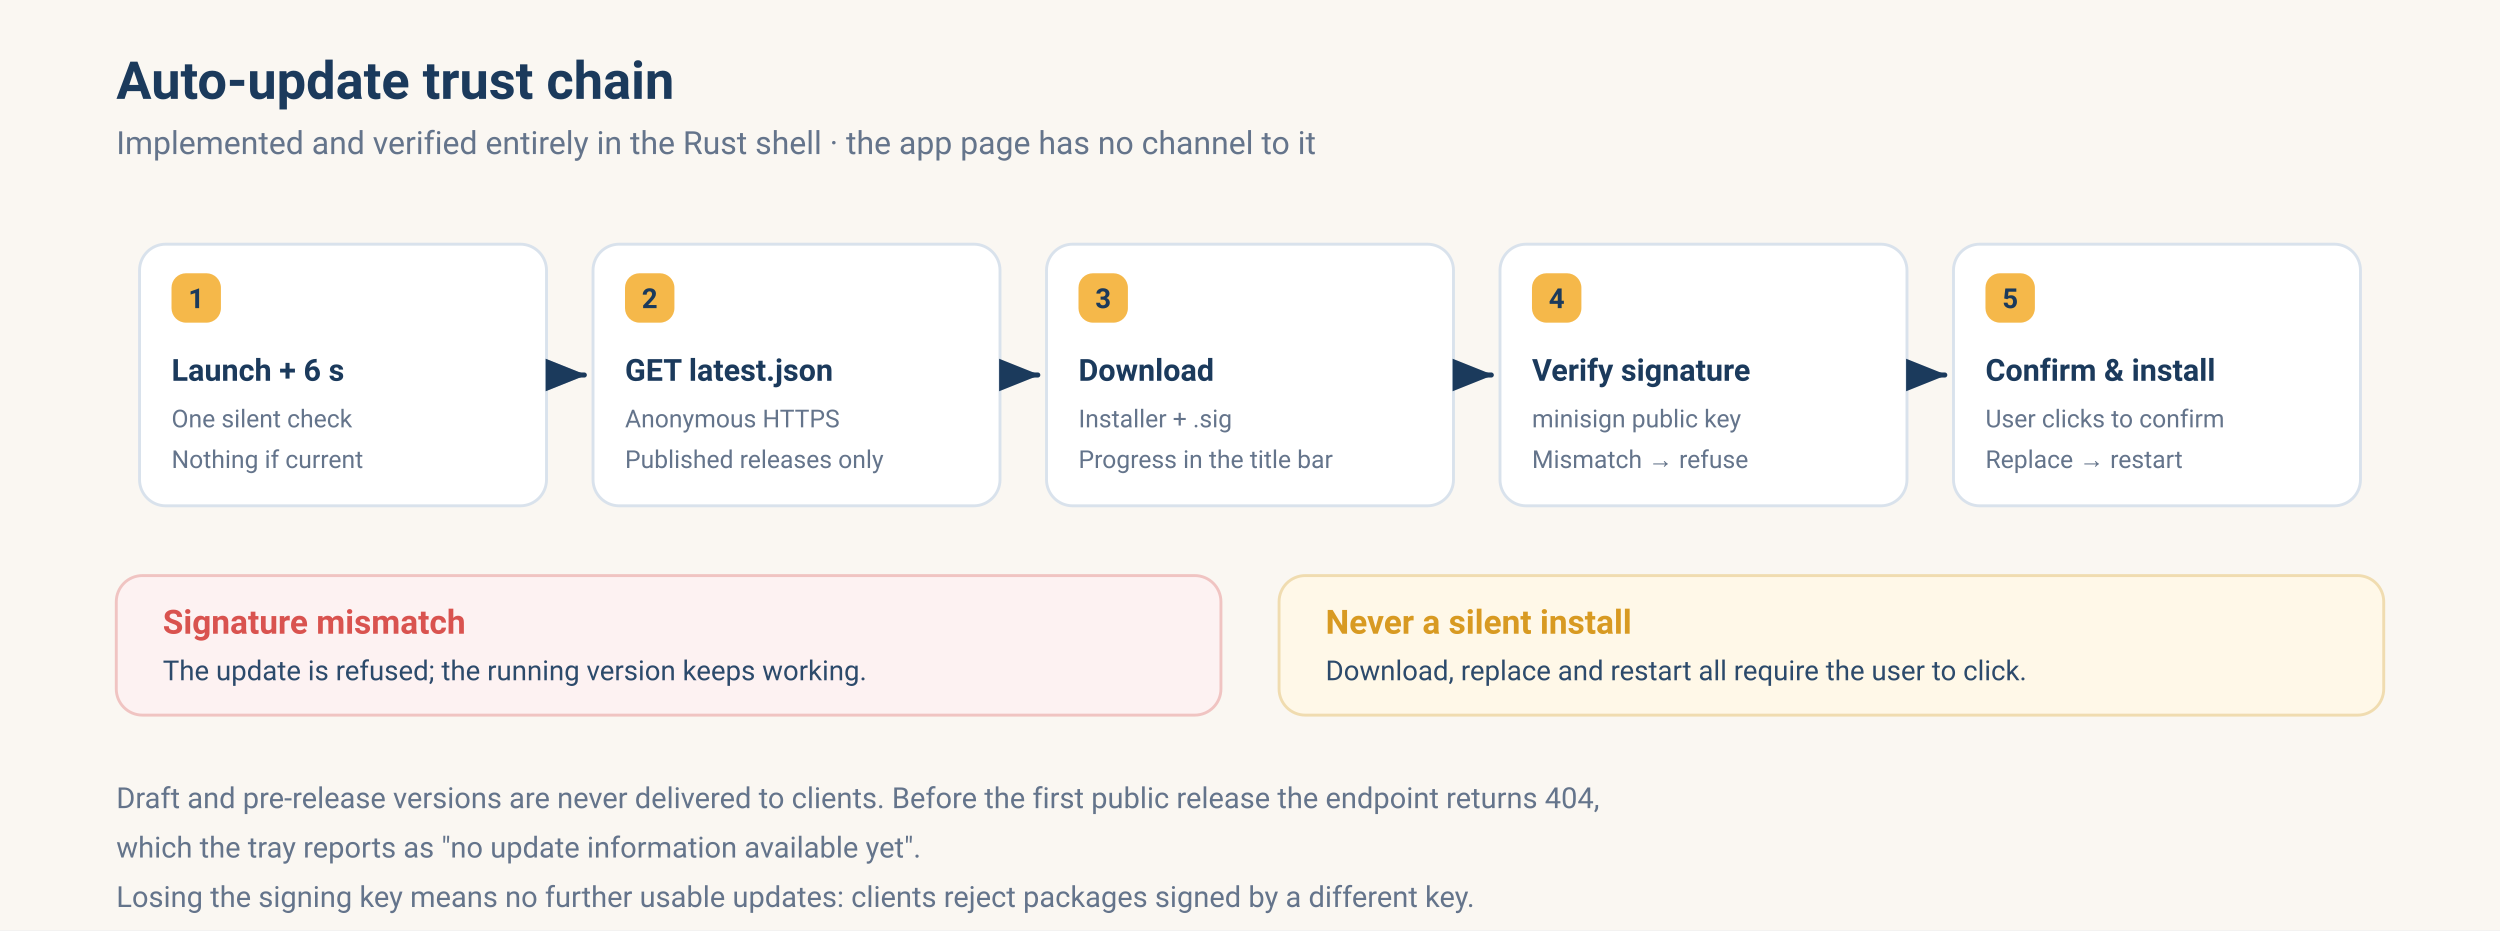
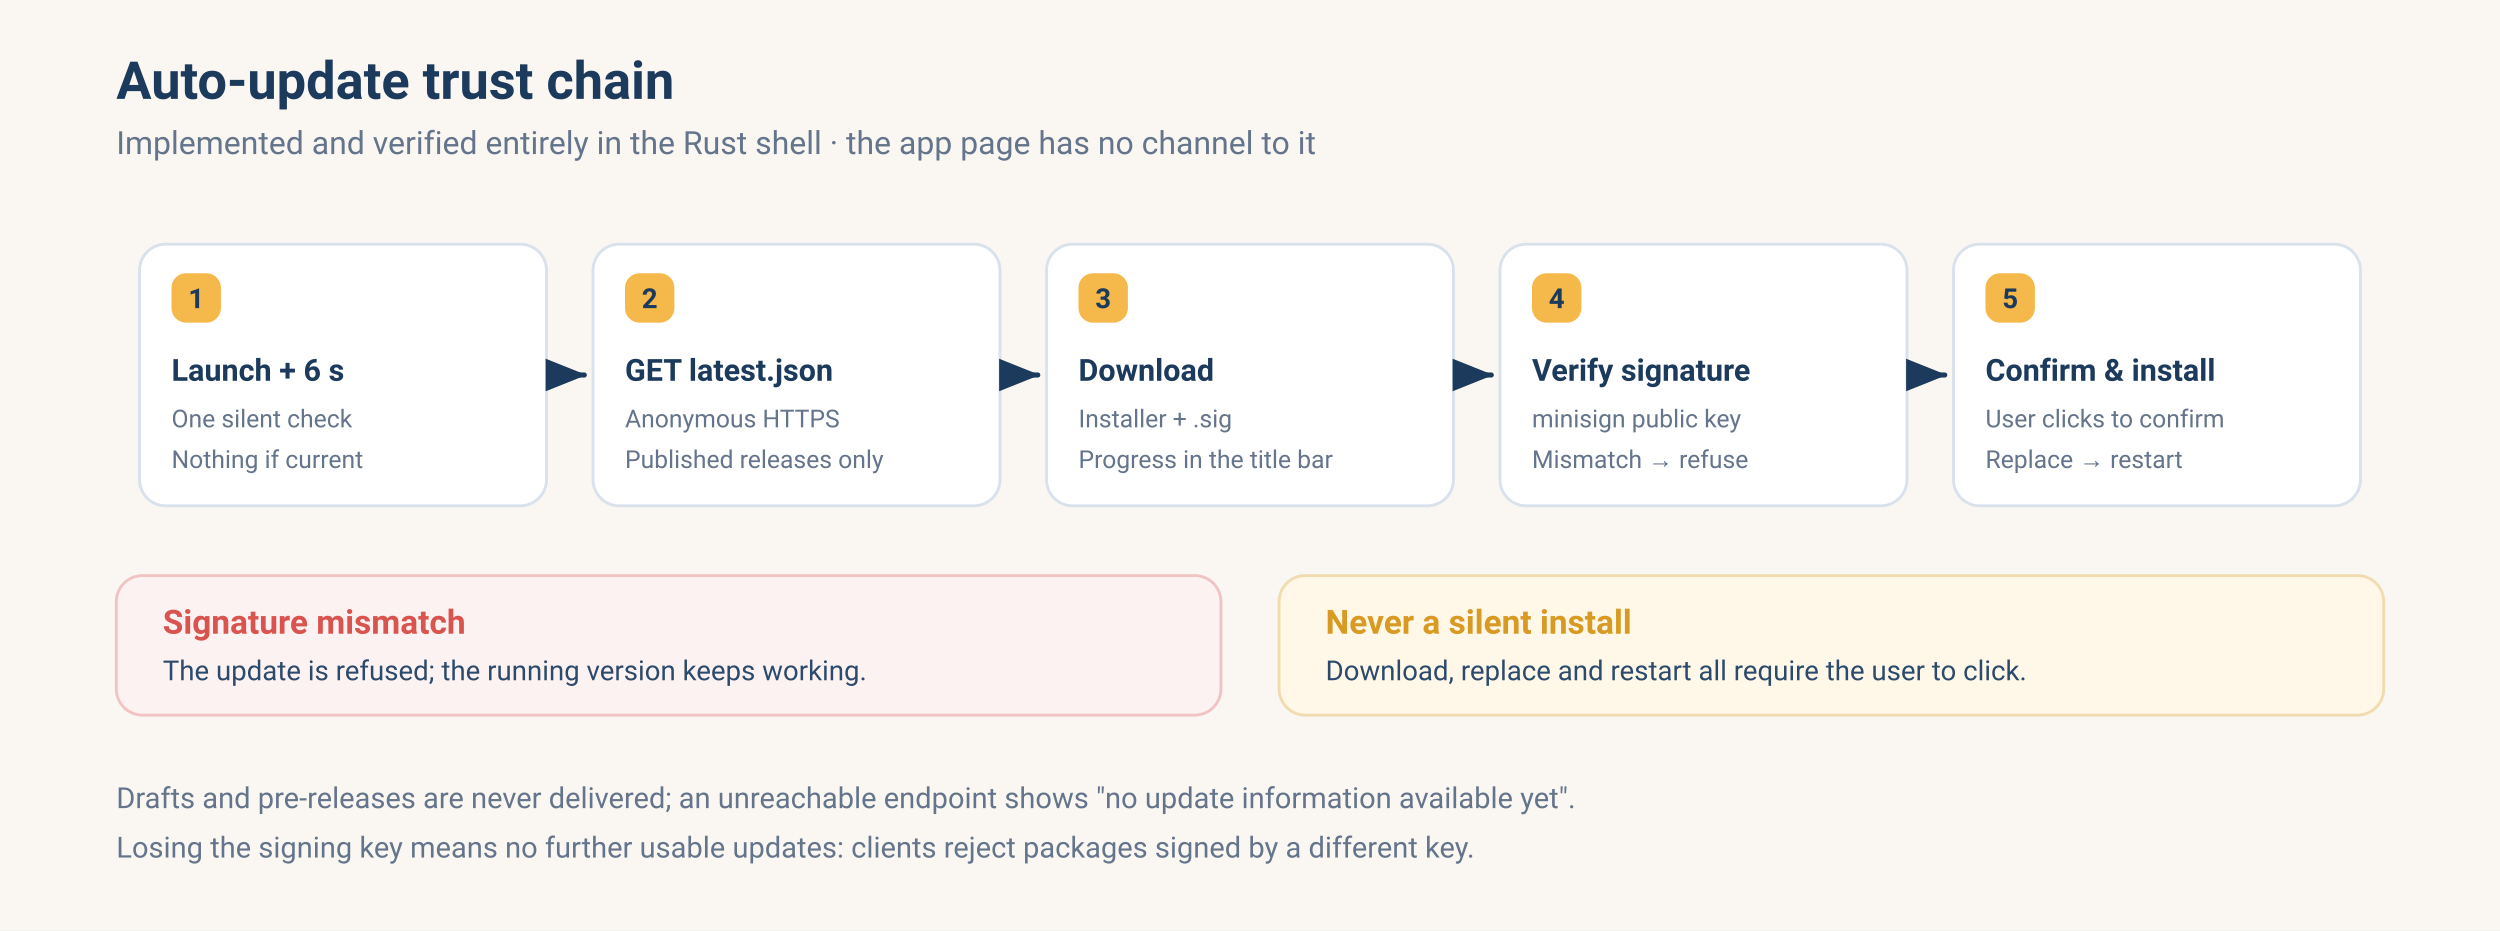
<svg xmlns="http://www.w3.org/2000/svg" width="1720" height="640" viewBox="0 0 1720 640" role="img" aria-label="Daylight Desktop auto-update trust chain">
  <defs>
    <marker id="mk-ink" viewBox="0 0 10 8" refX="9.5" refY="4" markerWidth="8" markerHeight="6.4" orient="auto">
      <path d="M0 0 L10 4 L0 8 z" fill="#1B3A5C" />
    </marker>
    <marker id="mk-slate" viewBox="0 0 10 8" refX="9.5" refY="4" markerWidth="8" markerHeight="6.4" orient="auto">
      <path d="M0 0 L10 4 L0 8 z" fill="#64748B" />
    </marker>
    <marker id="mk-amber" viewBox="0 0 10 8" refX="9.5" refY="4" markerWidth="8" markerHeight="6.4" orient="auto">
      <path d="M0 0 L10 4 L0 8 z" fill="#D89A22" />
    </marker>
    <marker id="mk-red" viewBox="0 0 10 8" refX="9.5" refY="4" markerWidth="8" markerHeight="6.4" orient="auto">
      <path d="M0 0 L10 4 L0 8 z" fill="#D9534F" />
    </marker>
    <marker id="mk-green" viewBox="0 0 10 8" refX="9.5" refY="4" markerWidth="8" markerHeight="6.4" orient="auto">
      <path d="M0 0 L10 4 L0 8 z" fill="#3FA46A" />
    </marker>
    <marker id="mk-blue" viewBox="0 0 10 8" refX="9.5" refY="4" markerWidth="8" markerHeight="6.4" orient="auto">
      <path d="M0 0 L10 4 L0 8 z" fill="#3E7CB1" />
    </marker>
  </defs>
  <rect x="0" y="0" width="1720" height="640" rx="0" fill="#FAF7F2" />
  <text x="80" y="68" font-family="PingFang SC,Hiragino Sans GB,Microsoft YaHei,-apple-system,BlinkMacSystemFont,'Segoe UI',Roboto,'Helvetica Neue',Arial,sans-serif" font-size="36" font-weight="700" fill="#1B3A5C">Auto-update trust chain</text>
  <text x="80" y="106" font-family="PingFang SC,Hiragino Sans GB,Microsoft YaHei,-apple-system,BlinkMacSystemFont,'Segoe UI',Roboto,'Helvetica Neue',Arial,sans-serif" font-size="22" font-weight="400" fill="#64748B">Implemented and verified entirely in the Rust shell · the app page has no channel to it</text>
  <rect x="96" y="168" width="280" height="180" rx="18" fill="#FFFFFF" stroke="#D9E2EC" stroke-width="2" />
  <rect x="118" y="188" width="34" height="34" rx="10" fill="#F5B84A" />
  <text x="135" y="212" font-family="PingFang SC,Hiragino Sans GB,Microsoft YaHei,-apple-system,BlinkMacSystemFont,'Segoe UI',Roboto,'Helvetica Neue',Arial,sans-serif" font-size="19" font-weight="700" fill="#1B3A5C" text-anchor="middle">1</text>
  <text x="118" y="262" font-family="PingFang SC,Hiragino Sans GB,Microsoft YaHei,-apple-system,BlinkMacSystemFont,'Segoe UI',Roboto,'Helvetica Neue',Arial,sans-serif" font-size="21" font-weight="700" fill="#1B3A5C">Launch + 6 s</text>
  <text x="118" y="294" font-family="PingFang SC,Hiragino Sans GB,Microsoft YaHei,-apple-system,BlinkMacSystemFont,'Segoe UI',Roboto,'Helvetica Neue',Arial,sans-serif" font-size="17" font-weight="400" fill="#64748B">One silent check</text>
  <text x="118" y="322" font-family="PingFang SC,Hiragino Sans GB,Microsoft YaHei,-apple-system,BlinkMacSystemFont,'Segoe UI',Roboto,'Helvetica Neue',Arial,sans-serif" font-size="17" font-weight="400" fill="#64748B">Nothing if current</text>
  <path d="M382 258 L 402 258" fill="none" stroke="#1B3A5C" stroke-width="3.5" stroke-linecap="round" stroke-linejoin="round" marker-end="url(#mk-ink)" />
  <rect x="408" y="168" width="280" height="180" rx="18" fill="#FFFFFF" stroke="#D9E2EC" stroke-width="2" />
  <rect x="430" y="188" width="34" height="34" rx="10" fill="#F5B84A" />
  <text x="447" y="212" font-family="PingFang SC,Hiragino Sans GB,Microsoft YaHei,-apple-system,BlinkMacSystemFont,'Segoe UI',Roboto,'Helvetica Neue',Arial,sans-serif" font-size="19" font-weight="700" fill="#1B3A5C" text-anchor="middle">2</text>
  <text x="430" y="262" font-family="PingFang SC,Hiragino Sans GB,Microsoft YaHei,-apple-system,BlinkMacSystemFont,'Segoe UI',Roboto,'Helvetica Neue',Arial,sans-serif" font-size="21" font-weight="700" fill="#1B3A5C">GET latest.json</text>
  <text x="430" y="294" font-family="PingFang SC,Hiragino Sans GB,Microsoft YaHei,-apple-system,BlinkMacSystemFont,'Segoe UI',Roboto,'Helvetica Neue',Arial,sans-serif" font-size="17" font-weight="400" fill="#64748B">Anonymous HTTPS</text>
  <text x="430" y="322" font-family="PingFang SC,Hiragino Sans GB,Microsoft YaHei,-apple-system,BlinkMacSystemFont,'Segoe UI',Roboto,'Helvetica Neue',Arial,sans-serif" font-size="17" font-weight="400" fill="#64748B">Published releases only</text>
  <path d="M694 258 L 714 258" fill="none" stroke="#1B3A5C" stroke-width="3.5" stroke-linecap="round" stroke-linejoin="round" marker-end="url(#mk-ink)" />
  <rect x="720" y="168" width="280" height="180" rx="18" fill="#FFFFFF" stroke="#D9E2EC" stroke-width="2" />
  <rect x="742" y="188" width="34" height="34" rx="10" fill="#F5B84A" />
  <text x="759" y="212" font-family="PingFang SC,Hiragino Sans GB,Microsoft YaHei,-apple-system,BlinkMacSystemFont,'Segoe UI',Roboto,'Helvetica Neue',Arial,sans-serif" font-size="19" font-weight="700" fill="#1B3A5C" text-anchor="middle">3</text>
  <text x="742" y="262" font-family="PingFang SC,Hiragino Sans GB,Microsoft YaHei,-apple-system,BlinkMacSystemFont,'Segoe UI',Roboto,'Helvetica Neue',Arial,sans-serif" font-size="21" font-weight="700" fill="#1B3A5C">Download</text>
  <text x="742" y="294" font-family="PingFang SC,Hiragino Sans GB,Microsoft YaHei,-apple-system,BlinkMacSystemFont,'Segoe UI',Roboto,'Helvetica Neue',Arial,sans-serif" font-size="17" font-weight="400" fill="#64748B">Installer + .sig</text>
  <text x="742" y="322" font-family="PingFang SC,Hiragino Sans GB,Microsoft YaHei,-apple-system,BlinkMacSystemFont,'Segoe UI',Roboto,'Helvetica Neue',Arial,sans-serif" font-size="17" font-weight="400" fill="#64748B">Progress in the title bar</text>
  <path d="M1006 258 L 1026 258" fill="none" stroke="#1B3A5C" stroke-width="3.5" stroke-linecap="round" stroke-linejoin="round" marker-end="url(#mk-ink)" />
  <rect x="1032" y="168" width="280" height="180" rx="18" fill="#FFFFFF" stroke="#D9E2EC" stroke-width="2" />
  <rect x="1054" y="188" width="34" height="34" rx="10" fill="#F5B84A" />
  <text x="1071" y="212" font-family="PingFang SC,Hiragino Sans GB,Microsoft YaHei,-apple-system,BlinkMacSystemFont,'Segoe UI',Roboto,'Helvetica Neue',Arial,sans-serif" font-size="19" font-weight="700" fill="#1B3A5C" text-anchor="middle">4</text>
  <text x="1054" y="262" font-family="PingFang SC,Hiragino Sans GB,Microsoft YaHei,-apple-system,BlinkMacSystemFont,'Segoe UI',Roboto,'Helvetica Neue',Arial,sans-serif" font-size="21" font-weight="700" fill="#1B3A5C">Verify signature</text>
  <text x="1054" y="294" font-family="PingFang SC,Hiragino Sans GB,Microsoft YaHei,-apple-system,BlinkMacSystemFont,'Segoe UI',Roboto,'Helvetica Neue',Arial,sans-serif" font-size="17" font-weight="400" fill="#64748B">minisign public key</text>
  <text x="1054" y="322" font-family="PingFang SC,Hiragino Sans GB,Microsoft YaHei,-apple-system,BlinkMacSystemFont,'Segoe UI',Roboto,'Helvetica Neue',Arial,sans-serif" font-size="17" font-weight="400" fill="#64748B">Mismatch → refuse</text>
  <path d="M1318 258 L 1338 258" fill="none" stroke="#1B3A5C" stroke-width="3.5" stroke-linecap="round" stroke-linejoin="round" marker-end="url(#mk-ink)" />
  <rect x="1344" y="168" width="280" height="180" rx="18" fill="#FFFFFF" stroke="#D9E2EC" stroke-width="2" />
  <rect x="1366" y="188" width="34" height="34" rx="10" fill="#F5B84A" />
  <text x="1383" y="212" font-family="PingFang SC,Hiragino Sans GB,Microsoft YaHei,-apple-system,BlinkMacSystemFont,'Segoe UI',Roboto,'Helvetica Neue',Arial,sans-serif" font-size="19" font-weight="700" fill="#1B3A5C" text-anchor="middle">5</text>
  <text x="1366" y="262" font-family="PingFang SC,Hiragino Sans GB,Microsoft YaHei,-apple-system,BlinkMacSystemFont,'Segoe UI',Roboto,'Helvetica Neue',Arial,sans-serif" font-size="21" font-weight="700" fill="#1B3A5C">Confirm &amp; install</text>
  <text x="1366" y="294" font-family="PingFang SC,Hiragino Sans GB,Microsoft YaHei,-apple-system,BlinkMacSystemFont,'Segoe UI',Roboto,'Helvetica Neue',Arial,sans-serif" font-size="17" font-weight="400" fill="#64748B">User clicks to confirm</text>
  <text x="1366" y="322" font-family="PingFang SC,Hiragino Sans GB,Microsoft YaHei,-apple-system,BlinkMacSystemFont,'Segoe UI',Roboto,'Helvetica Neue',Arial,sans-serif" font-size="17" font-weight="400" fill="#64748B">Replace → restart</text>
  <rect x="80" y="396" width="760" height="96" rx="18" fill="#FDF2F2" stroke="#F0C4C2" stroke-width="2" />
  <text x="112" y="436" font-family="PingFang SC,Hiragino Sans GB,Microsoft YaHei,-apple-system,BlinkMacSystemFont,'Segoe UI',Roboto,'Helvetica Neue',Arial,sans-serif" font-size="23" font-weight="700" fill="#D9534F">Signature mismatch</text>
  <text x="112" y="468" font-family="PingFang SC,Hiragino Sans GB,Microsoft YaHei,-apple-system,BlinkMacSystemFont,'Segoe UI',Roboto,'Helvetica Neue',Arial,sans-serif" font-size="19" font-weight="400" fill="#2C4A6B">The update is refused; the running version keeps working.</text>
  <rect x="880" y="396" width="760" height="96" rx="18" fill="#FFF8E8" stroke="#F0DCB0" stroke-width="2" />
  <text x="912" y="436" font-family="PingFang SC,Hiragino Sans GB,Microsoft YaHei,-apple-system,BlinkMacSystemFont,'Segoe UI',Roboto,'Helvetica Neue',Arial,sans-serif" font-size="23" font-weight="700" fill="#D89A22">Never a silent install</text>
  <text x="912" y="468" font-family="PingFang SC,Hiragino Sans GB,Microsoft YaHei,-apple-system,BlinkMacSystemFont,'Segoe UI',Roboto,'Helvetica Neue',Arial,sans-serif" font-size="19" font-weight="400" fill="#2C4A6B">Download, replace and restart all require the user to click.</text>
-   <text x="80" y="556" font-family="PingFang SC,Hiragino Sans GB,Microsoft YaHei,-apple-system,BlinkMacSystemFont,'Segoe UI',Roboto,'Helvetica Neue',Arial,sans-serif" font-size="20" font-weight="400" fill="#64748B">Draft and pre-release versions are never delivered to clients. Before the first public release the endpoint returns 404,</text>
-   <text x="80" y="590" font-family="PingFang SC,Hiragino Sans GB,Microsoft YaHei,-apple-system,BlinkMacSystemFont,'Segoe UI',Roboto,'Helvetica Neue',Arial,sans-serif" font-size="20" font-weight="400" fill="#64748B">which the tray reports as "no update information available yet".</text>
-   <text x="80" y="624" font-family="PingFang SC,Hiragino Sans GB,Microsoft YaHei,-apple-system,BlinkMacSystemFont,'Segoe UI',Roboto,'Helvetica Neue',Arial,sans-serif" font-size="20" font-weight="400" fill="#64748B">Losing the signing key means no further usable updates: clients reject packages signed by a different key.</text>
+   <text x="80" y="556" font-family="PingFang SC,Hiragino Sans GB,Microsoft YaHei,-apple-system,BlinkMacSystemFont,'Segoe UI',Roboto,'Helvetica Neue',Arial,sans-serif" font-size="20" font-weight="400" fill="#64748B">Drafts and pre-releases are never delivered; an unreachable endpoint shows "no update information available yet".</text>
+   <text x="80" y="590" font-family="PingFang SC,Hiragino Sans GB,Microsoft YaHei,-apple-system,BlinkMacSystemFont,'Segoe UI',Roboto,'Helvetica Neue',Arial,sans-serif" font-size="20" font-weight="400" fill="#64748B">Losing the signing key means no further usable updates: clients reject packages signed by a different key.</text>
</svg>
